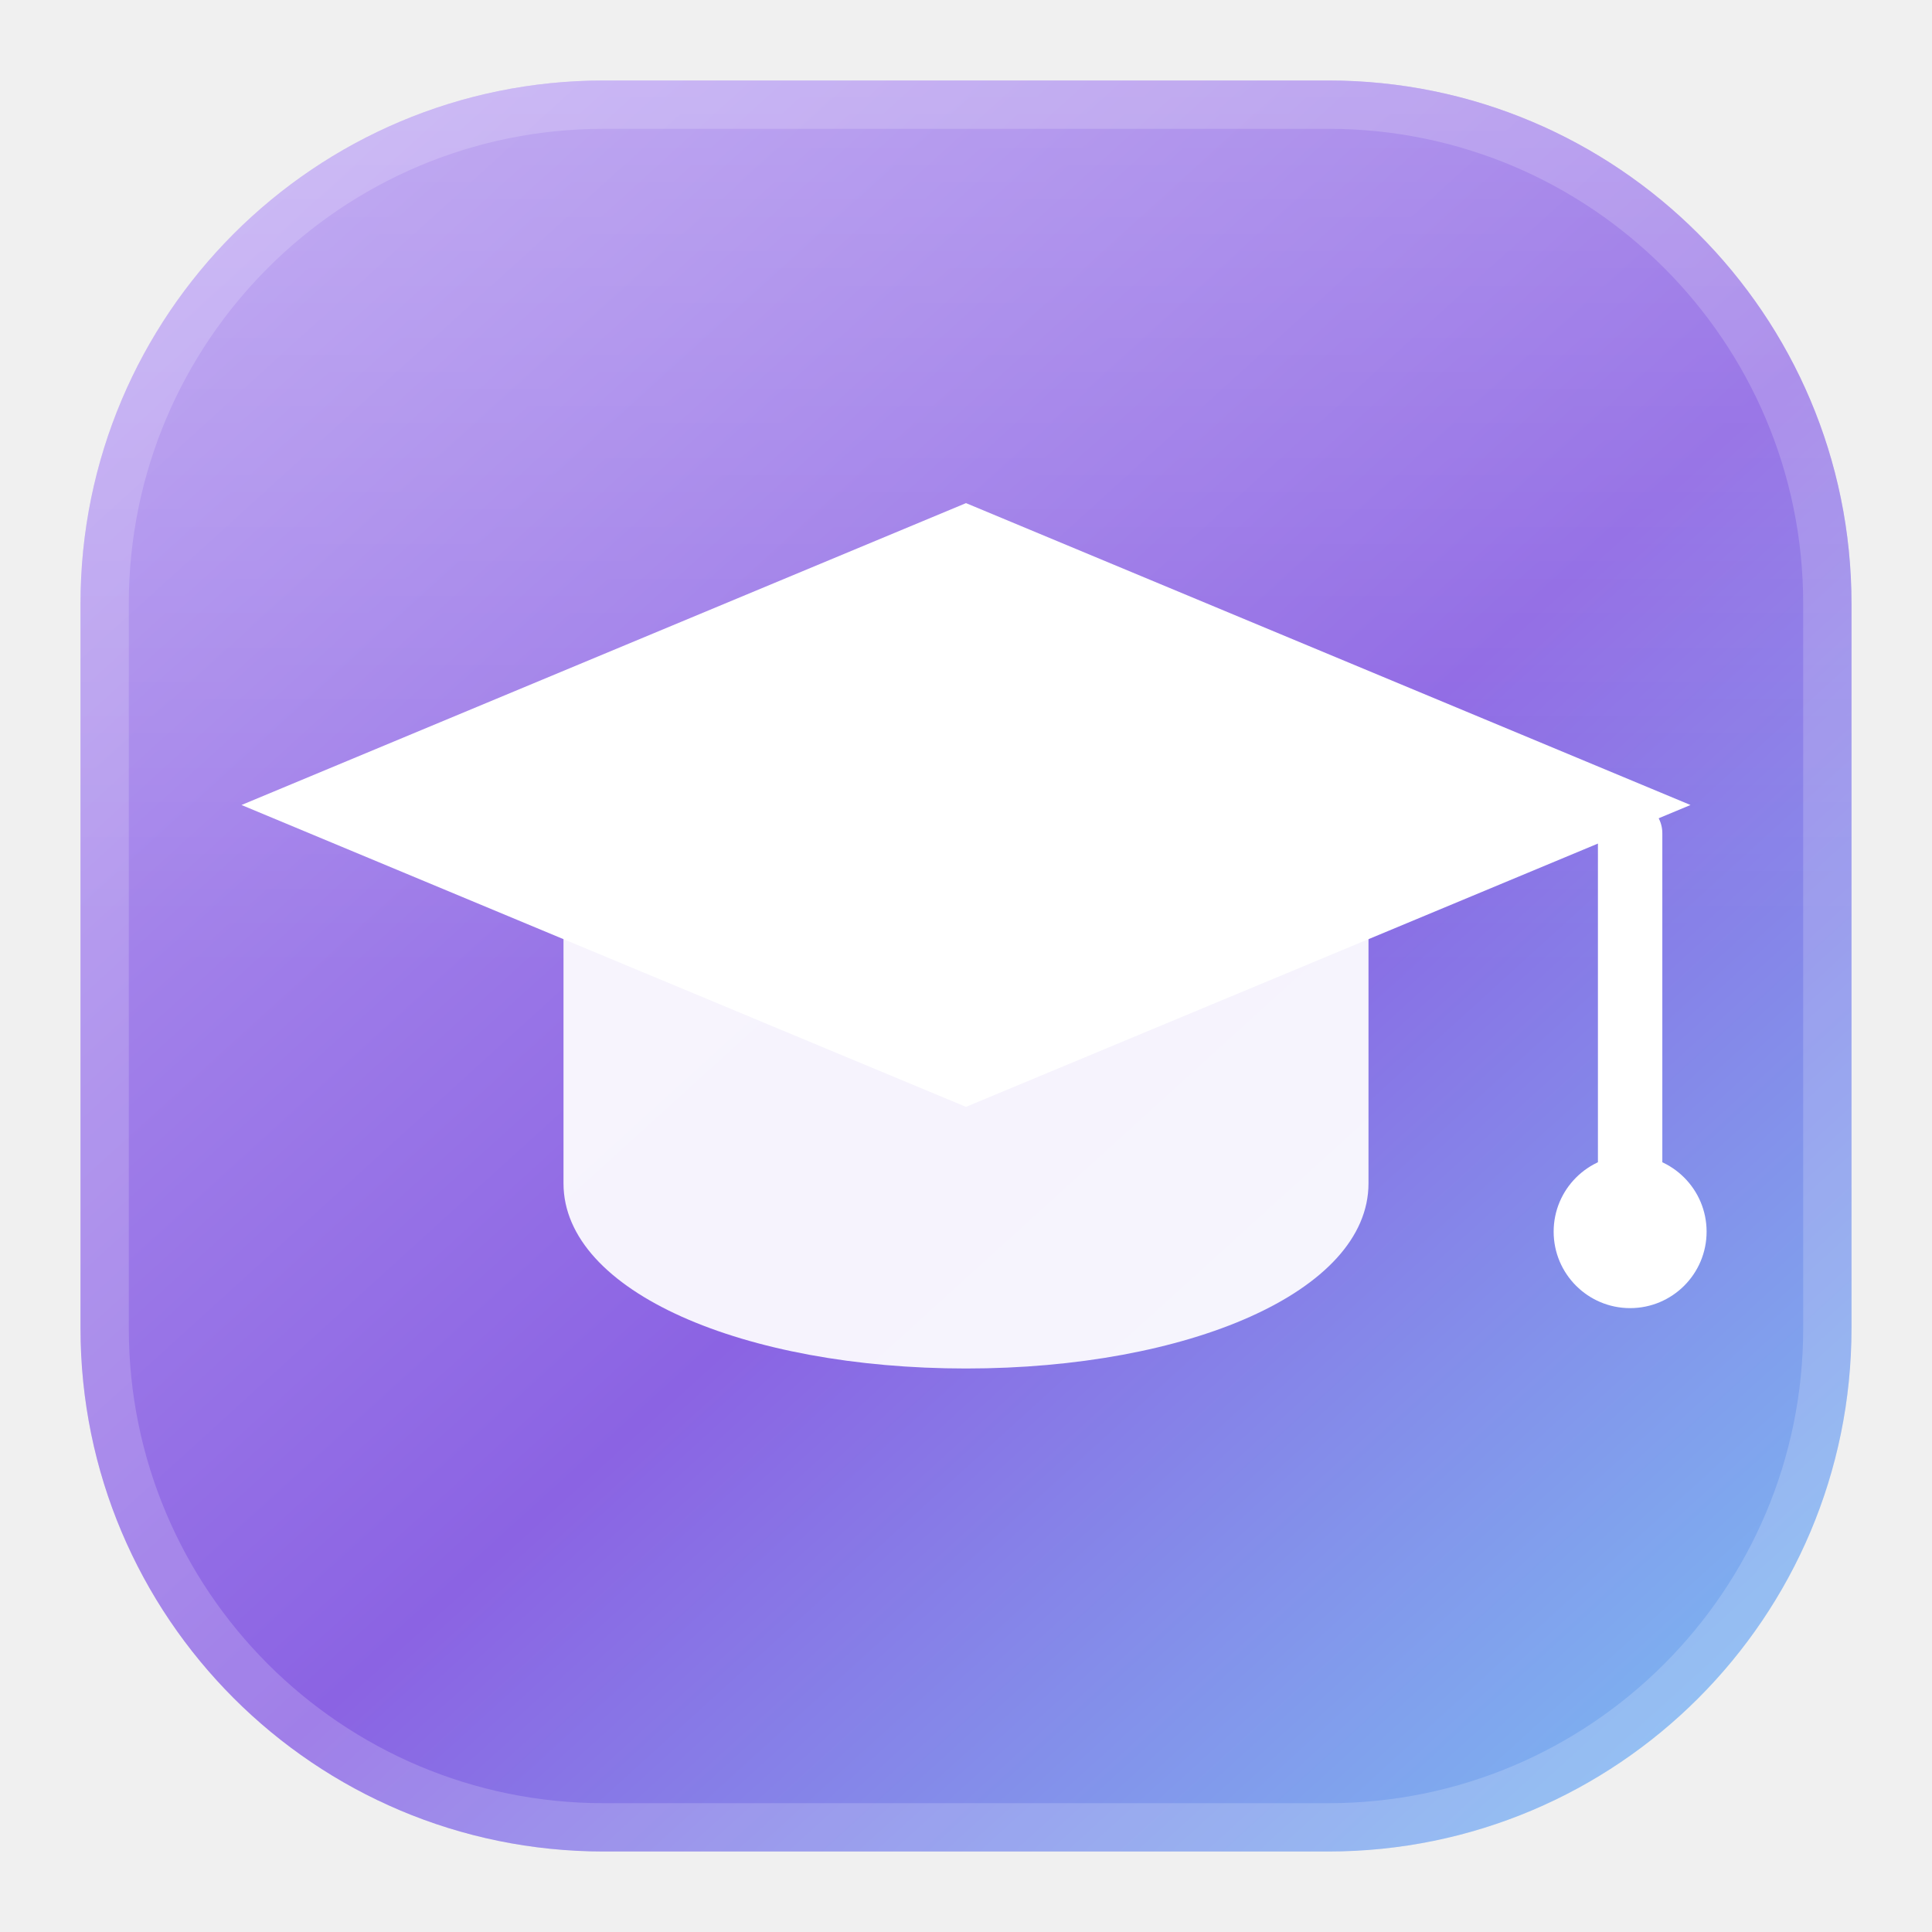
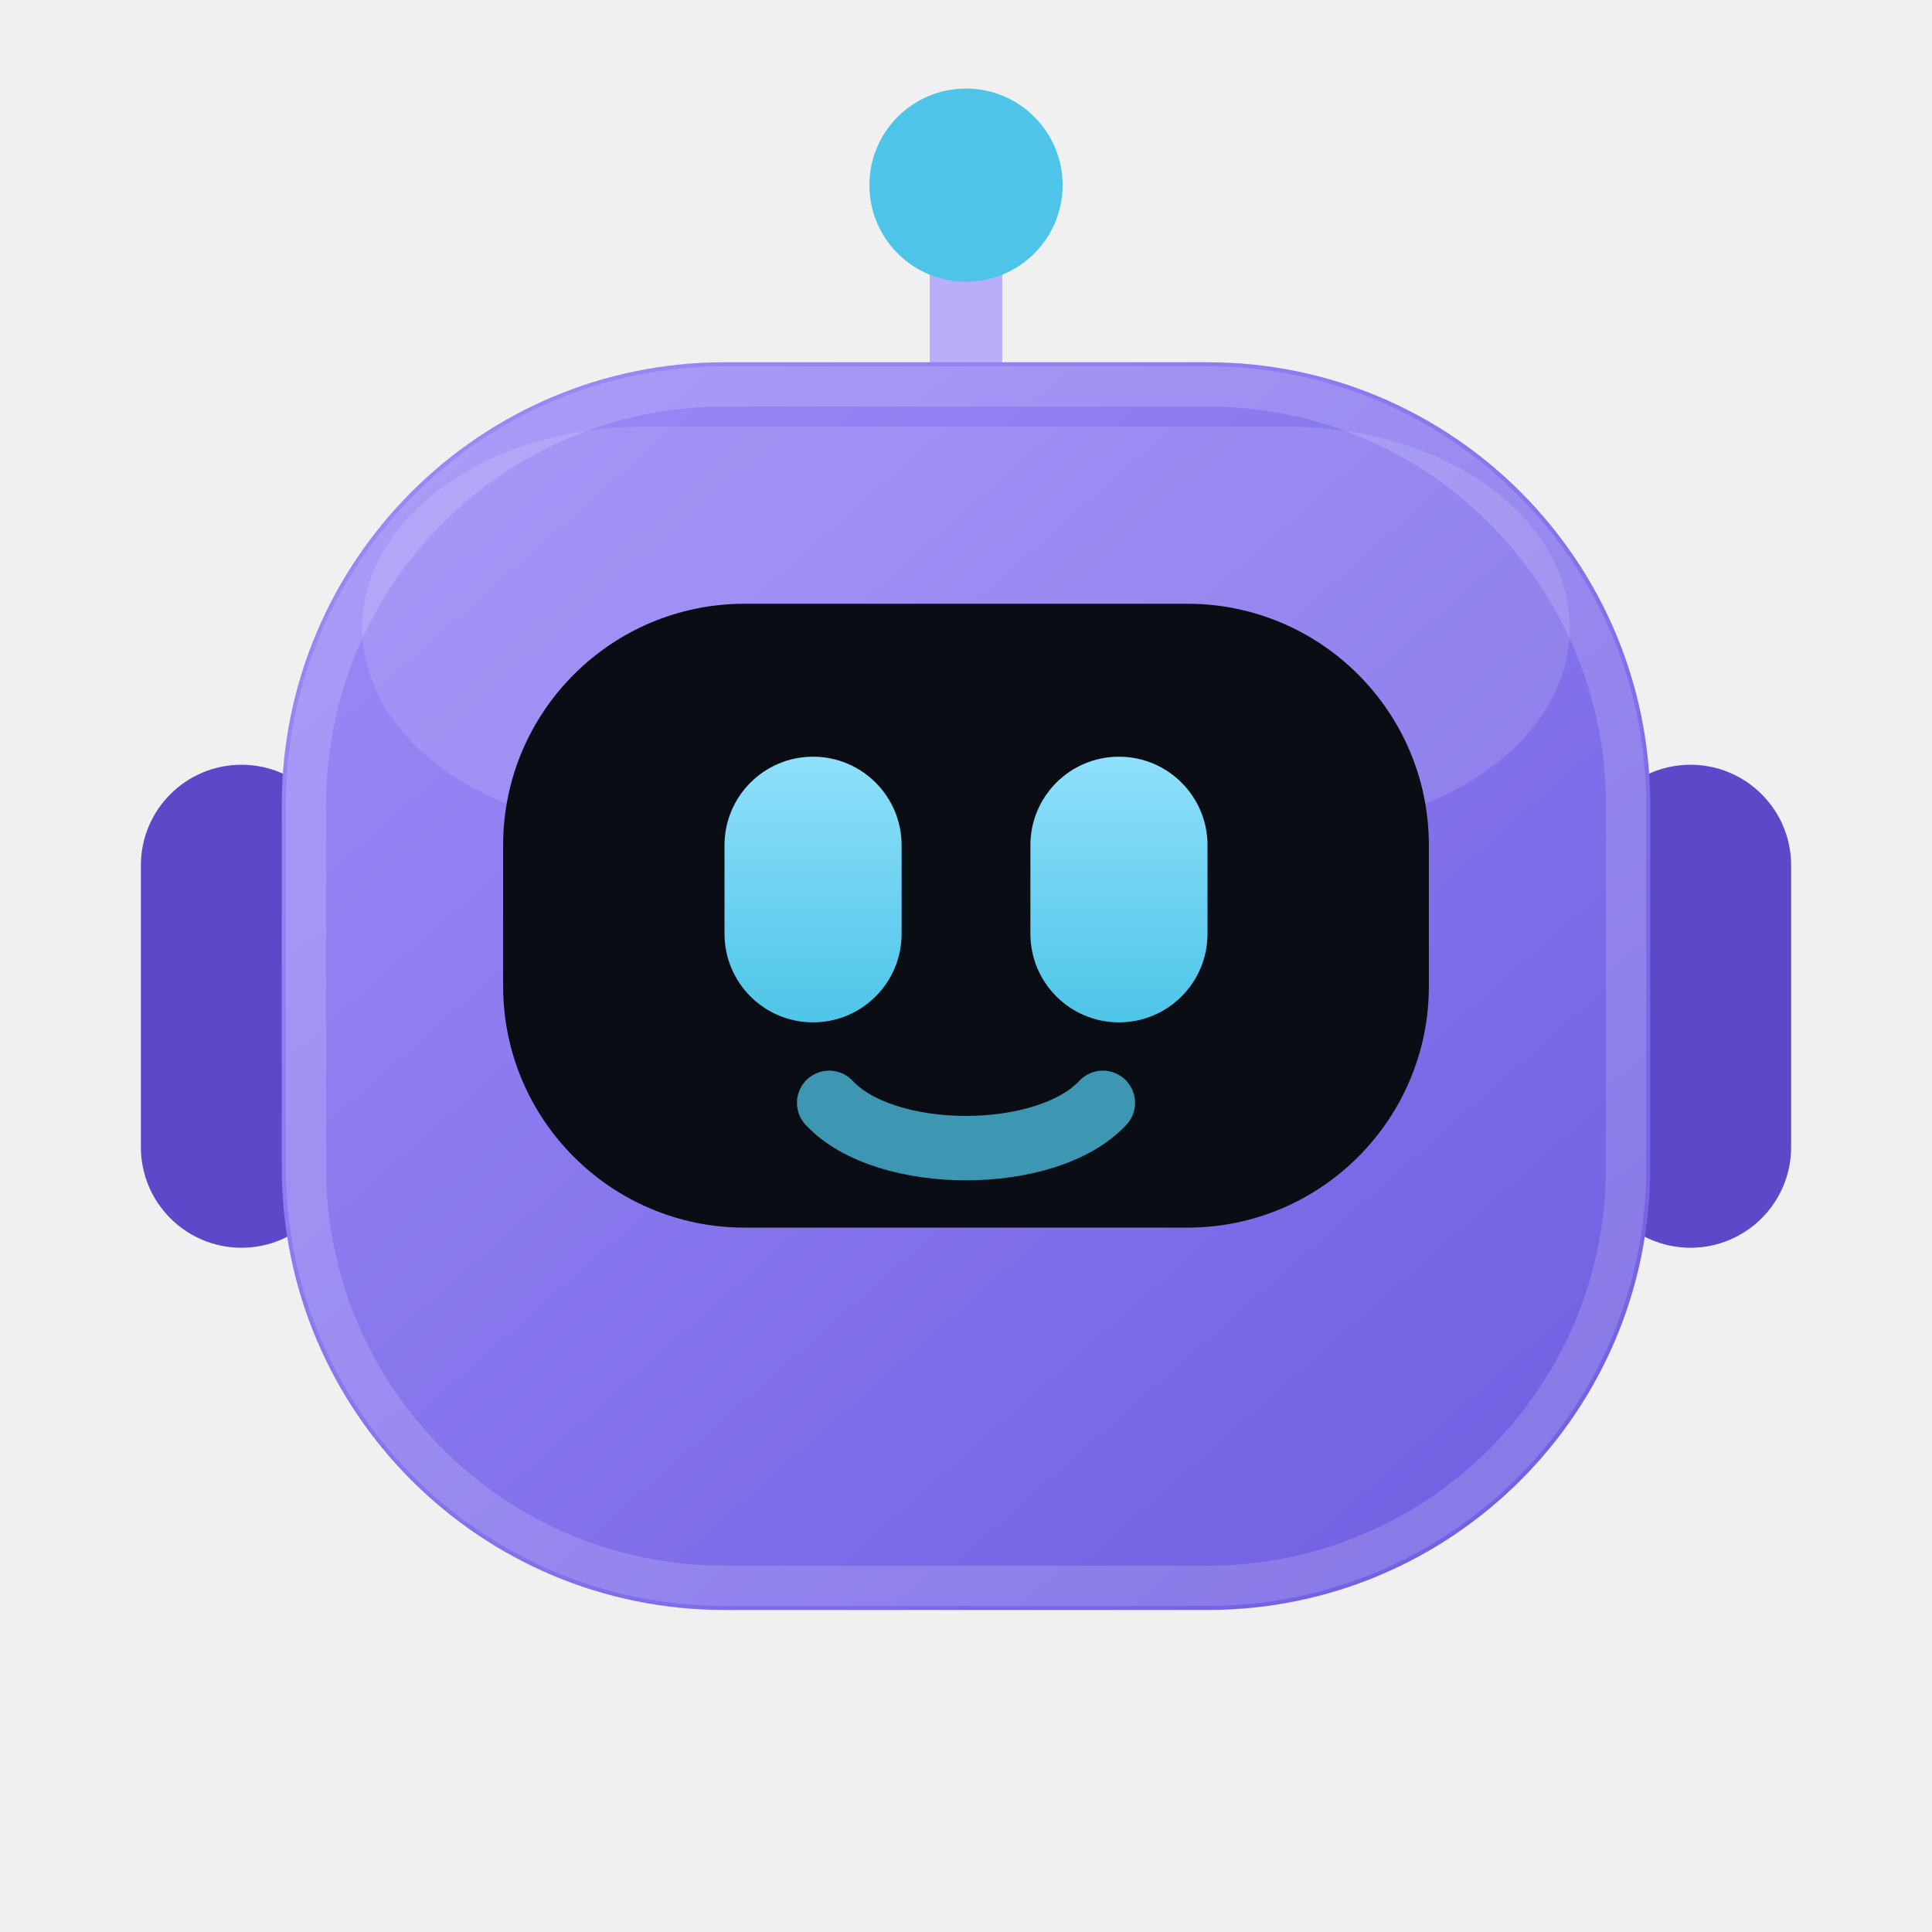
- <svg xmlns="http://www.w3.org/2000/svg" width="48" height="48" viewBox="0 0 48 48" fill="none">
+ <svg xmlns="http://www.w3.org/2000/svg" width="48" height="48" viewBox="0 0 48 48" fill="none" role="img" aria-label="Learntopia">
  <defs>
-     <linearGradient id="bg" x1="4" y1="2" x2="44" y2="46" gradientUnits="userSpaceOnUse">
-       <stop stop-color="#B79DF0" />
-       <stop offset="0.55" stop-color="#8B63E3" />
-       <stop offset="1" stop-color="#7BBFF2" />
+     <linearGradient id="lt-head" x1="9" y1="8" x2="39" y2="42" gradientUnits="userSpaceOnUse">
+       <stop stop-color="#9D8DF8" />
+       <stop offset="1" stop-color="#6D5CE0" />
    </linearGradient>
-     <linearGradient id="sheen" x1="0" y1="0" x2="0" y2="48" gradientUnits="userSpaceOnUse">
-       <stop stop-color="#ffffff" stop-opacity="0.22" />
-       <stop offset="0.5" stop-color="#ffffff" stop-opacity="0" />
+     <linearGradient id="lt-eye" x1="0" y1="0" x2="0" y2="1">
+       <stop stop-color="#8FE0FB" />
+       <stop offset="1" stop-color="#4EC5E8" />
    </linearGradient>
  </defs>
-   <rect x="2" y="2" width="44" height="44" rx="13" fill="url(#bg)" />
-   <rect x="2" y="2" width="44" height="44" rx="13" fill="url(#sheen)" />
-   <rect x="2.6" y="2.6" width="42.8" height="42.8" rx="12.4" stroke="#ffffff" stroke-opacity="0.18" stroke-width="1.2" />
-   <path d="M24 12.5 42 20 24 27.5 6 20 24 12.5Z" fill="#ffffff" />
-   <path d="M14 22.2 24 26.4 34 22.2V29.4C34 32.1 29.5 34 24 34 18.5 34 14 32.1 14 29.4V22.2Z" fill="#ffffff" fill-opacity="0.92" />
-   <path d="M40.5 20.7V29.2" stroke="#ffffff" stroke-width="1.6" stroke-linecap="round" />
-   <circle cx="40.5" cy="30.6" r="1.9" fill="#ffffff" />
+   <rect x="3.5" y="19" width="5" height="12" rx="2.5" fill="#5B49C9" />
+   <rect x="39.5" y="19" width="5" height="12" rx="2.5" fill="#5B49C9" />
+   <path d="M24 6.2V9.6" stroke="#B9AEF9" stroke-width="1.8" stroke-linecap="round" />
+   <circle cx="24" cy="4.6" r="2.4" fill="#4EC5E8" />
+   <rect x="7" y="9" width="34" height="31" rx="11" fill="url(#lt-head)" />
+   <rect x="9" y="10.6" width="30" height="10" rx="7" fill="#ffffff" fill-opacity="0.12" />
+   <rect x="7.6" y="9.6" width="32.8" height="29.8" rx="10.4" stroke="#ffffff" stroke-opacity="0.16" stroke-width="1" />
+   <rect x="12.5" y="15" width="23" height="15.5" rx="6" fill="#0B0D15" />
+   <rect x="18" y="18.8" width="4.4" height="6.6" rx="2.2" fill="url(#lt-eye)" />
+   <rect x="25.6" y="18.8" width="4.4" height="6.6" rx="2.2" fill="url(#lt-eye)" />
+   <path d="M20.6 27.4c1.4 1.5 5.4 1.5 6.8 0" stroke="#4EC5E8" stroke-width="1.6" stroke-linecap="round" opacity="0.75" />
</svg>
